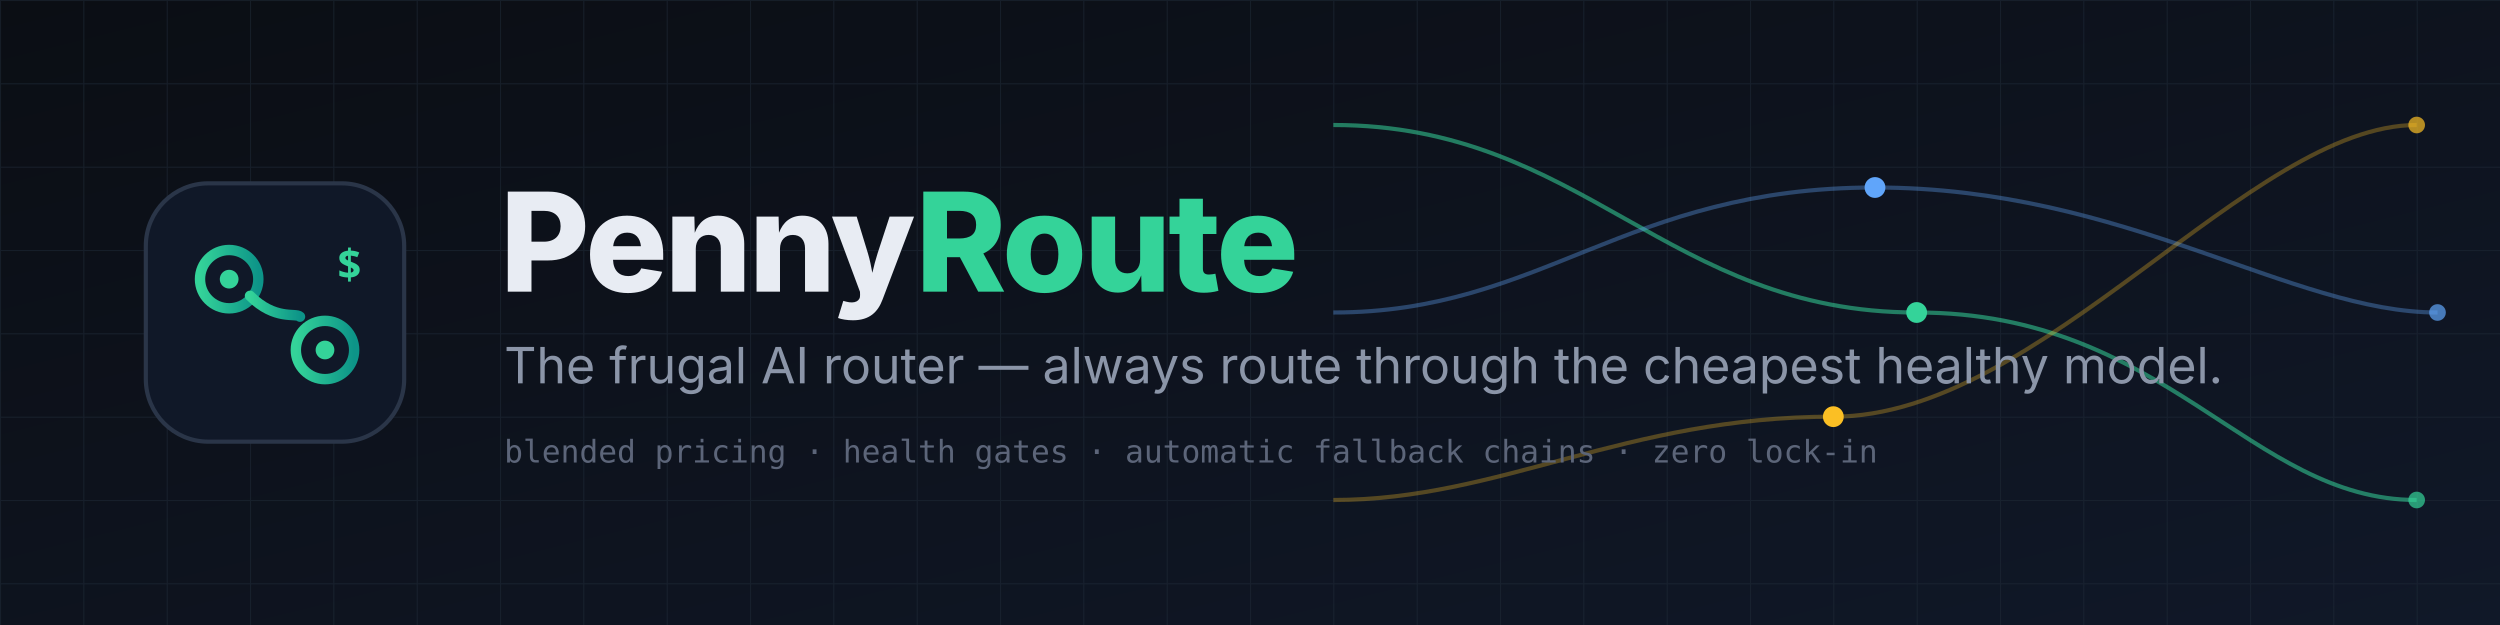
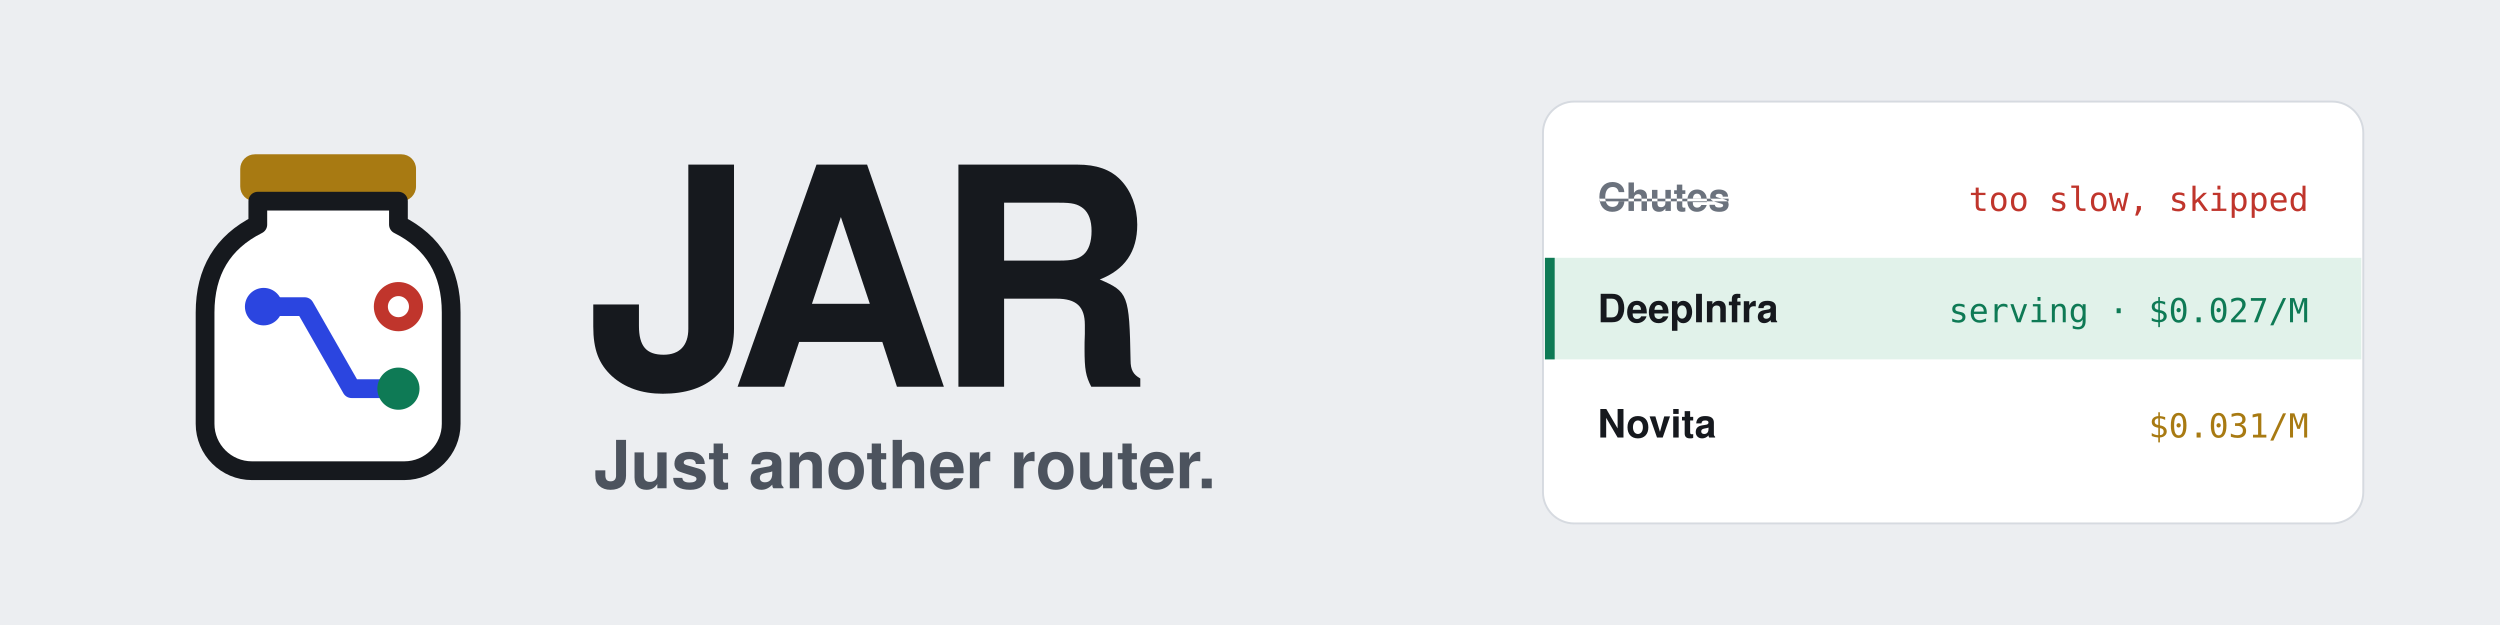
- <svg xmlns="http://www.w3.org/2000/svg" width="1200" height="300" viewBox="0 0 1200 300">
-   <defs>
-     <linearGradient id="bg" x1="0" y1="0" x2="1" y2="1">
-       <stop offset="0" stop-color="#0b0e14" />
-       <stop offset="1" stop-color="#101828" />
-     </linearGradient>
-     <linearGradient id="acc" x1="0" y1="0" x2="1" y2="0">
-       <stop offset="0" stop-color="#34d399" />
-       <stop offset="1" stop-color="#0d9488" />
-     </linearGradient>
-     <pattern id="grid" width="40" height="40" patternUnits="userSpaceOnUse">
-       <path d="M40 0H0V40" fill="none" stroke="#1f2937" stroke-width="1" />
-     </pattern>
-   </defs>
-   <rect width="1200" height="300" fill="url(#bg)" />
-   <rect width="1200" height="300" fill="url(#grid)" opacity="0.55" />
-   <path d="M640 60 C 760 60, 800 150, 920 150 S 1080 240, 1160 240" fill="none" stroke="#34d399" stroke-width="2" opacity="0.55" />
-   <path d="M640 150 C 740 150, 780 90, 900 90 S 1100 150, 1170 150" fill="none" stroke="#60a5fa" stroke-width="2" opacity="0.35" />
-   <path d="M640 240 C 720 240, 780 200, 880 200 S 1080 60, 1160 60" fill="none" stroke="#fbbf24" stroke-width="2" opacity="0.3" />
-   <circle cx="920" cy="150" r="5" fill="#34d399" />
-   <circle cx="900" cy="90" r="5" fill="#60a5fa" />
-   <circle cx="880" cy="200" r="5" fill="#fbbf24" />
-   <circle cx="1160" cy="240" r="4" fill="#34d399" opacity="0.7" />
-   <circle cx="1170" cy="150" r="4" fill="#60a5fa" opacity="0.7" />
-   <circle cx="1160" cy="60" r="4" fill="#fbbf24" opacity="0.7" />
-   <g transform="translate(70, 88)">
-     <rect x="0" y="0" width="124" height="124" rx="30" fill="#101828" stroke="#2a3548" stroke-width="2" />
-     <circle cx="40" cy="46" r="14" fill="none" stroke="url(#acc)" stroke-width="5" />
-     <circle cx="86" cy="80" r="14" fill="none" stroke="url(#acc)" stroke-width="5" />
-     <path d="M50 54 c 12 12 22 8 24 10" stroke="url(#acc)" stroke-width="5" fill="none" stroke-linecap="round" />
-     <circle cx="40" cy="46" r="4.5" fill="#34d399" />
-     <circle cx="86" cy="80" r="4.5" fill="#34d399" />
-     <text x="92" y="46" font-family="system-ui,sans-serif" font-size="20" font-weight="700" fill="#34d399">$</text>
+ <svg xmlns="http://www.w3.org/2000/svg" viewBox="0 0 1280 320" font-family="'Bricolage Grotesque','Arial Narrow',Helvetica,Arial,sans-serif">
+   <rect width="1280" height="320" fill="#eceef1" />
+   <g transform="translate(72 64) scale(3)">
+     <rect x="17" y="5" width="30" height="8" rx="2.5" fill="#a87a12" />
+     <path d="M20 13h24v4c6 3 9 8 9 15v19a8 8 0 0 1-8 8H19a8 8 0 0 1-8-8V32c0-7 3-12 9-15z" fill="#fff" stroke="#16191e" stroke-width="3.2" stroke-linejoin="round" />
+     <path d="M21 31h7l8 14h8" fill="none" stroke="#2b45e0" stroke-width="3.2" stroke-linecap="round" stroke-linejoin="round" />
+     <circle cx="21" cy="31" r="3.2" fill="#2b45e0" />
+     <circle cx="44" cy="31" r="3" fill="none" stroke="#c0352c" stroke-width="2.4" />
+     <circle cx="44" cy="45" r="3.6" fill="#0e7a55" />
  </g>
-   <text x="240" y="140" font-family="system-ui,-apple-system,'Segoe UI',sans-serif" font-size="66" font-weight="800" fill="#e8ecf3" letter-spacing="-1.5">Penny<tspan fill="#34d399">Route</tspan>
-   </text>
-   <text x="242" y="184" font-family="system-ui,-apple-system,'Segoe UI',sans-serif" font-size="24" fill="#8b95a8">The frugal AI router — always route through the cheapest healthy model.</text>
-   <text x="242" y="222" font-family="ui-monospace,Menlo,monospace" font-size="15" fill="#5c6579">blended pricing · health gates · automatic fallback chains · zero lock-in</text>
+   <text x="300" y="198" font-size="156" font-weight="800" letter-spacing="-8" fill="#16191e">JAR</text>
+   <text x="304" y="250" font-size="34" font-weight="600" fill="#4c535e">Just another router.</text>
+   <g transform="translate(790 52)">
+     <rect width="420" height="216" rx="16" fill="#fff" stroke="#d6dae0" />
+     <g font-size="20" font-weight="600" fill="#16191e">
+       <text x="28" y="56" fill="#6b727d" text-decoration="line-through">Chutes</text>
+       <rect x="1" y="80" width="418" height="52" fill="#e1f2ea" />
+       <rect x="1" y="80" width="5" height="52" fill="#0e7a55" />
+       <text x="28" y="113">DeepInfra</text>
+       <text x="28" y="172">Novita</text>
+     </g>
+     <g font-family="'IBM Plex Mono',Menlo,Consolas,monospace" font-size="17" text-anchor="end">
+       <text x="392" y="56" fill="#c0352c">too slow, skipped</text>
+       <text x="392" y="113" fill="#0e7a55">serving · $0.027/M</text>
+       <text x="392" y="172" fill="#a87a12">$0.031/M</text>
+     </g>
+   </g>
</svg>
